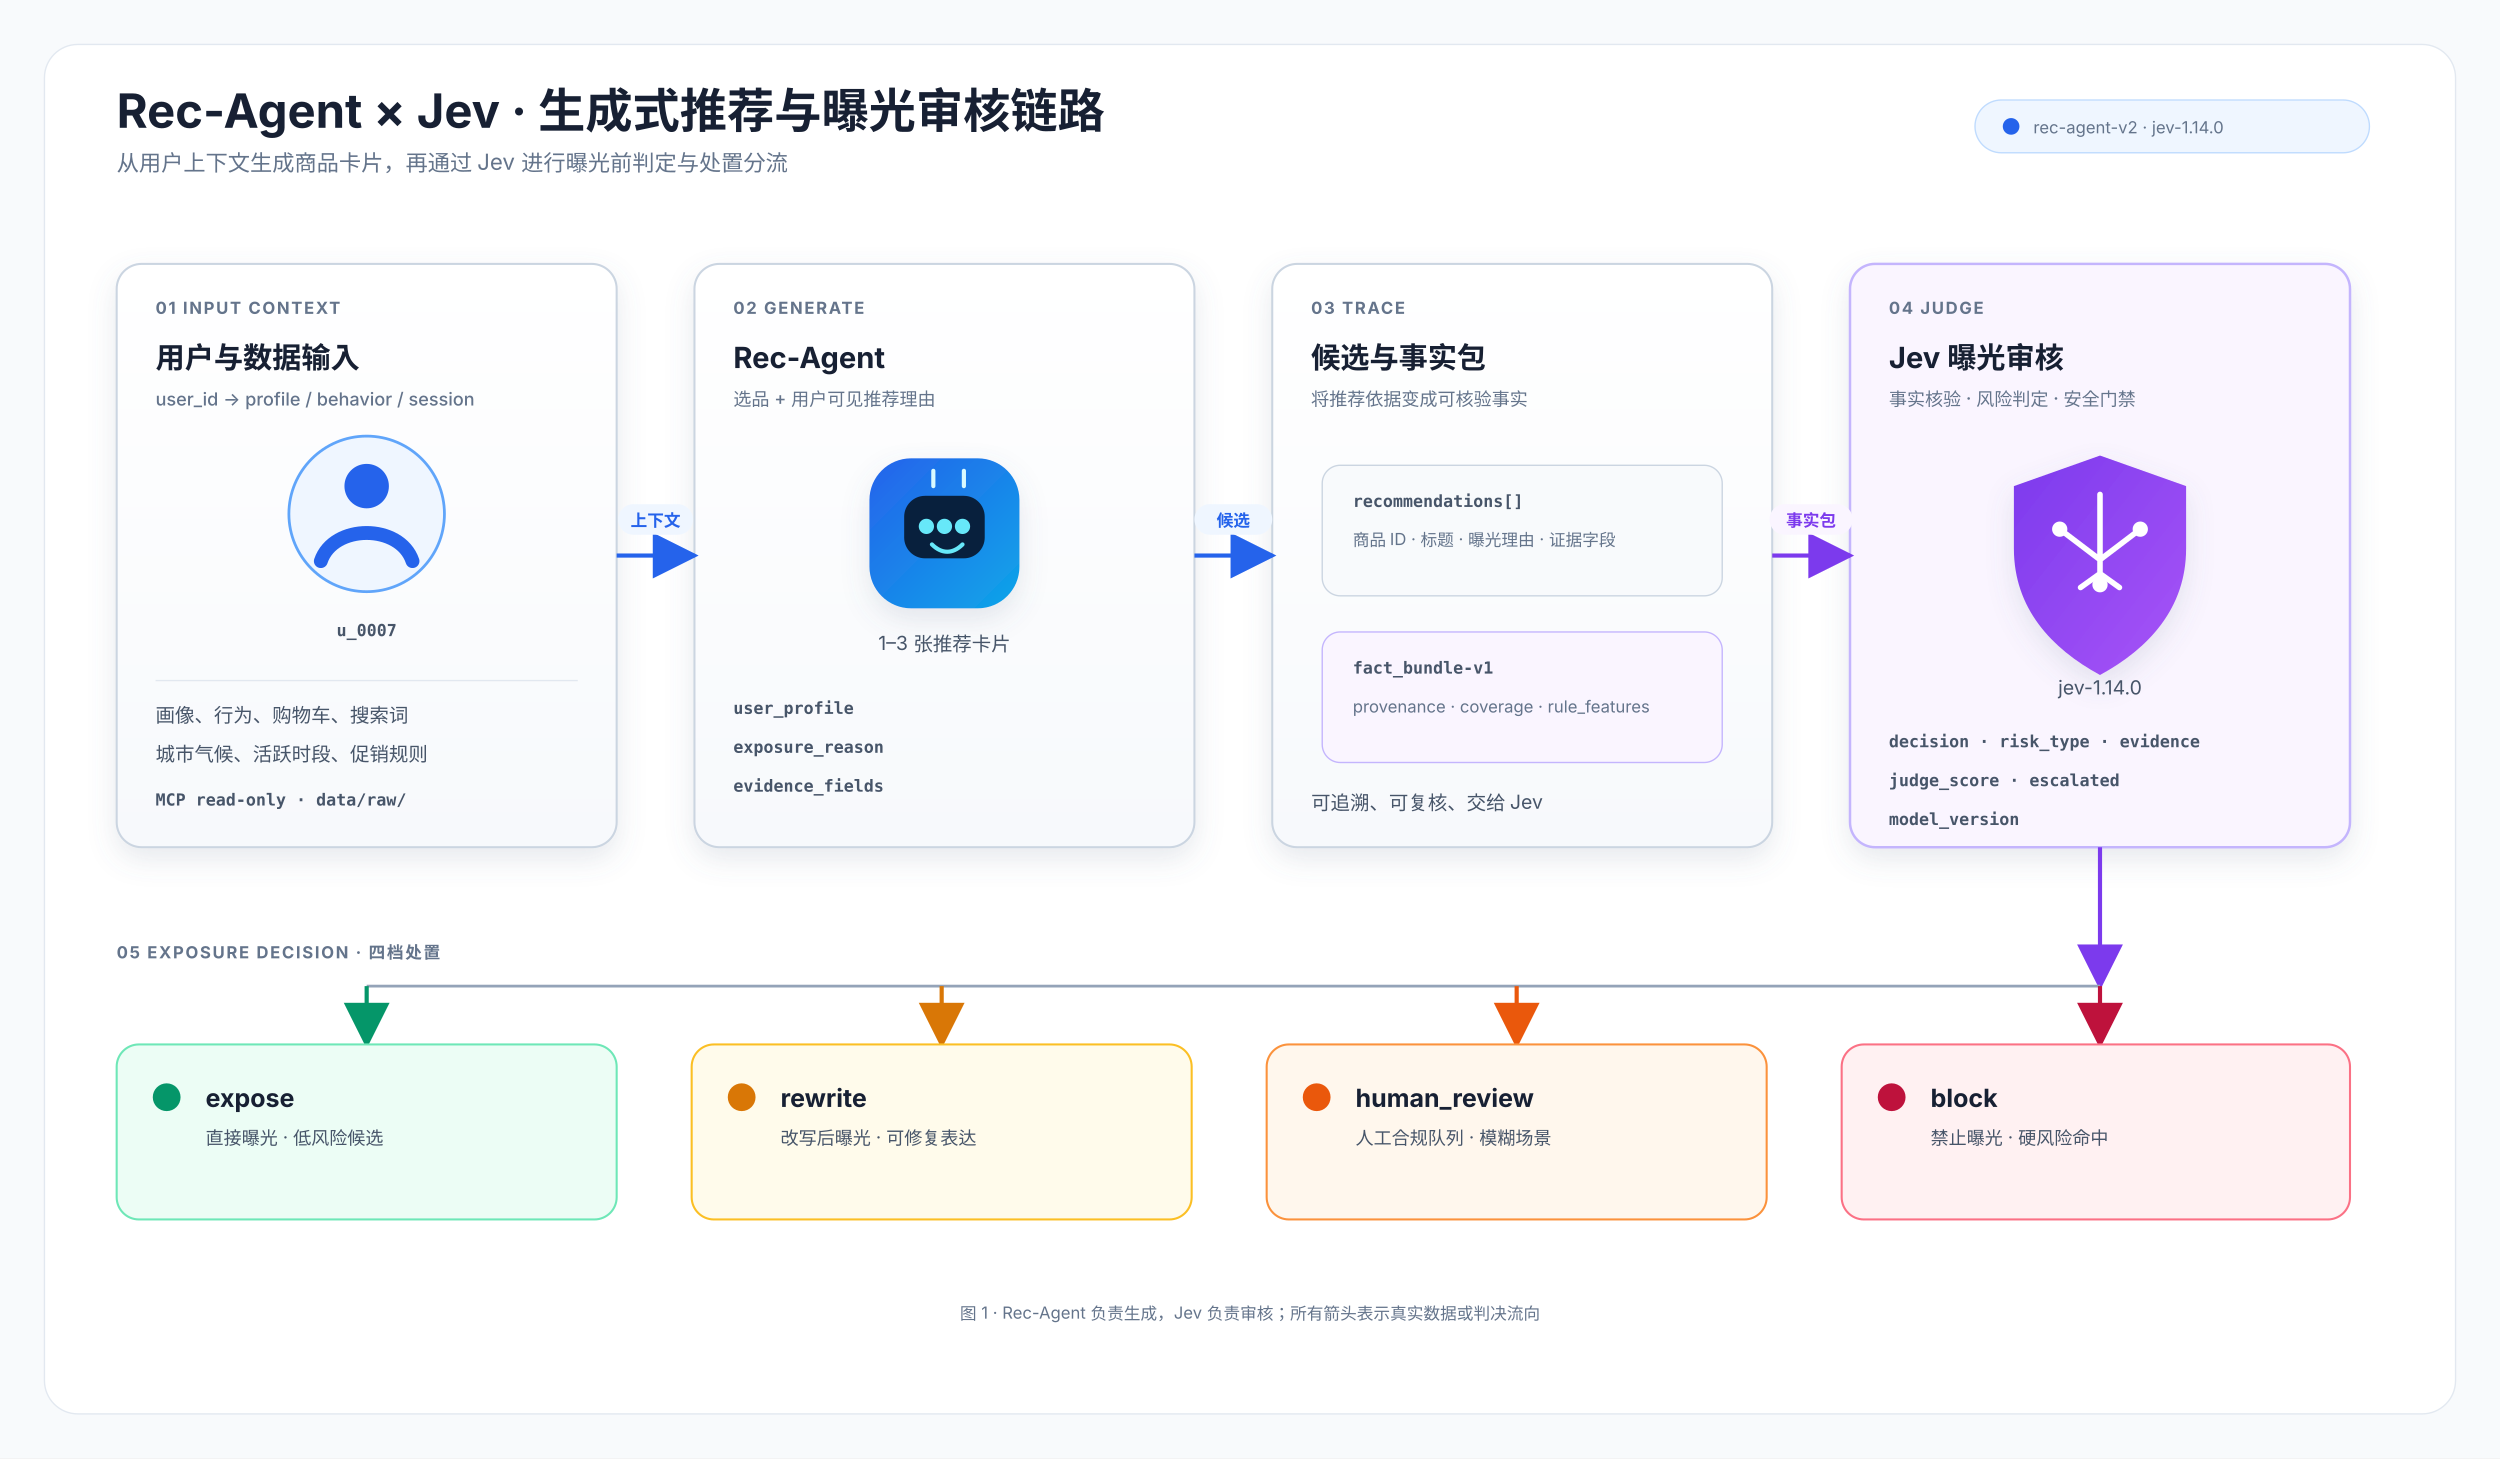
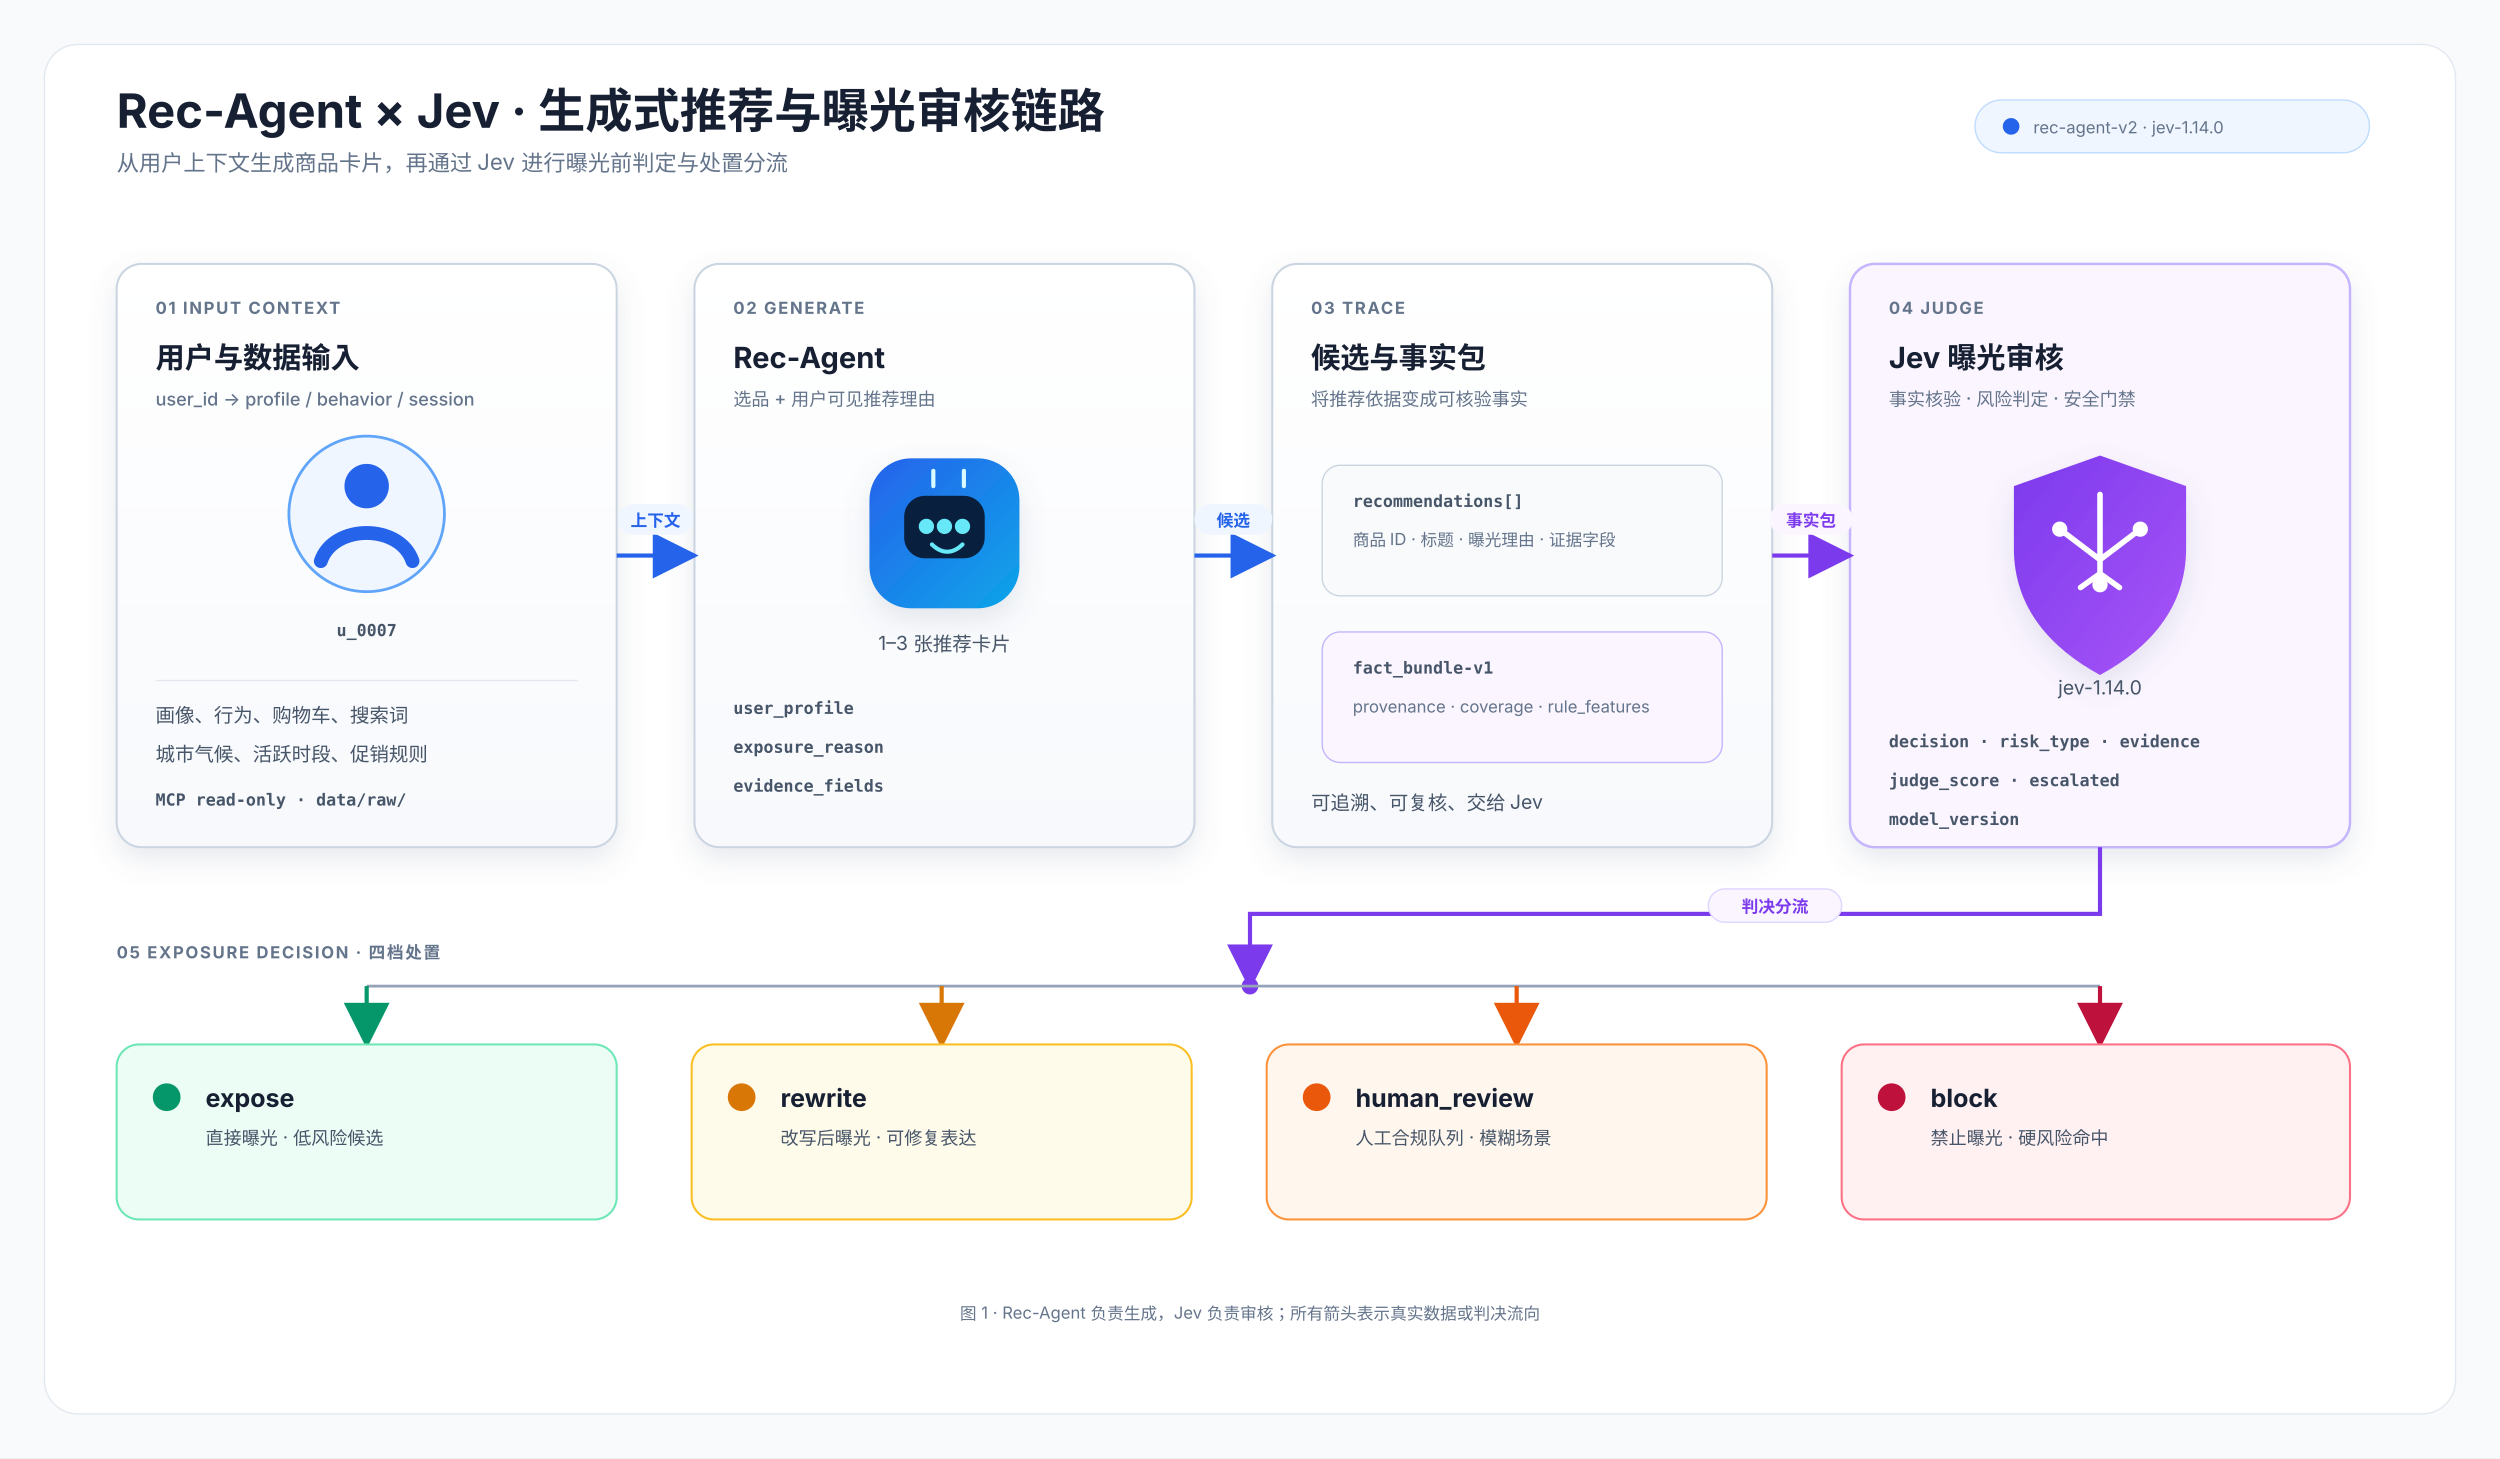
<svg xmlns="http://www.w3.org/2000/svg" width="1800" height="1050" viewBox="0 0 1800 1050" role="img" aria-labelledby="title desc">
  <defs>
    <linearGradient id="paper" x1="0" y1="0" x2="0" y2="1">
      <stop offset="0" stop-color="#ffffff" />
      <stop offset="1" stop-color="#f7f9fc" />
    </linearGradient>
    <linearGradient id="agentIcon" x1="0" y1="0" x2="1" y2="1">
      <stop offset="0" stop-color="#2563eb" />
      <stop offset="1" stop-color="#0ea5e9" />
    </linearGradient>
    <linearGradient id="jevIcon" x1="0" y1="0" x2="1" y2="1">
      <stop offset="0" stop-color="#7c3aed" />
      <stop offset="1" stop-color="#a855f7" />
    </linearGradient>
    <filter id="shadow" x="-20%" y="-20%" width="140%" height="150%">
      <feDropShadow dx="0" dy="8" stdDeviation="10" flood-color="#64748b" flood-opacity=".16" />
    </filter>
    <marker id="arrowMain" markerWidth="11" markerHeight="11" refX="10" refY="5.5" orient="auto">
      <path d="M0 0L11 5.5L0 11Z" fill="#2563eb" />
    </marker>
    <marker id="arrowJev" markerWidth="11" markerHeight="11" refX="10" refY="5.5" orient="auto">
      <path d="M0 0L11 5.5L0 11Z" fill="#7c3aed" />
    </marker>
    <marker id="arrowExpose" markerWidth="11" markerHeight="11" refX="10" refY="5.5" orient="auto">
      <path d="M0 0L11 5.5L0 11Z" fill="#059669" />
    </marker>
    <marker id="arrowRewrite" markerWidth="11" markerHeight="11" refX="10" refY="5.5" orient="auto">
      <path d="M0 0L11 5.5L0 11Z" fill="#d97706" />
    </marker>
    <marker id="arrowHuman" markerWidth="11" markerHeight="11" refX="10" refY="5.5" orient="auto">
      <path d="M0 0L11 5.5L0 11Z" fill="#ea580c" />
    </marker>
    <marker id="arrowBlock" markerWidth="11" markerHeight="11" refX="10" refY="5.5" orient="auto">
      <path d="M0 0L11 5.5L0 11Z" fill="#be123c" />
    </marker>
    <style>
-       .title{font:700 34px -apple-system,BlinkMacSystemFont,"Segoe UI",sans-serif;fill:#172033}
-       .subtitle{font:400 16px -apple-system,BlinkMacSystemFont,"Segoe UI",sans-serif;fill:#64748b}
-       .stage{font:700 12px -apple-system,BlinkMacSystemFont,"Segoe UI",sans-serif;letter-spacing:1.2px;fill:#64748b}
-       .cardTitle{font:700 21px -apple-system,BlinkMacSystemFont,"Segoe UI",sans-serif;fill:#172033}
-       .cardSub{font:500 13px -apple-system,BlinkMacSystemFont,"Segoe UI",sans-serif;fill:#64748b}
-       .body{font:400 14px -apple-system,BlinkMacSystemFont,"Segoe UI",sans-serif;fill:#475569}
-       .small{font:400 12px -apple-system,BlinkMacSystemFont,"Segoe UI",sans-serif;fill:#64748b}
+       .title{font:700 34px Inter,"Aptos","PingFang SC","Noto Sans SC",-apple-system,BlinkMacSystemFont,"Segoe UI",sans-serif;fill:#172033}
+       .subtitle{font:400 16px Inter,"Aptos","PingFang SC","Noto Sans SC",-apple-system,BlinkMacSystemFont,"Segoe UI",sans-serif;fill:#64748b}
+       .stage{font:700 12px Inter,"Aptos","PingFang SC","Noto Sans SC",-apple-system,BlinkMacSystemFont,"Segoe UI",sans-serif;letter-spacing:1.2px;fill:#64748b}
+       .cardTitle{font:700 21px Inter,"Aptos","PingFang SC","Noto Sans SC",-apple-system,BlinkMacSystemFont,"Segoe UI",sans-serif;fill:#172033}
+       .cardSub{font:500 13px Inter,"Aptos","PingFang SC","Noto Sans SC",-apple-system,BlinkMacSystemFont,"Segoe UI",sans-serif;fill:#64748b}
+       .body{font:400 14px Inter,"Aptos","PingFang SC","Noto Sans SC",-apple-system,BlinkMacSystemFont,"Segoe UI",sans-serif;fill:#475569}
+       .small{font:400 12px Inter,"Aptos","PingFang SC","Noto Sans SC",-apple-system,BlinkMacSystemFont,"Segoe UI",sans-serif;fill:#64748b}
      .mono{font:600 12px ui-monospace,SFMono-Regular,Menlo,monospace;fill:#475569}
      .node{fill:url(#paper);stroke:#cbd5e1;stroke-width:1.5}
-       .label{font:600 12px -apple-system,BlinkMacSystemFont,"Segoe UI",sans-serif;fill:#2563eb}
-       .outTitle{font:700 18px -apple-system,BlinkMacSystemFont,"Segoe UI",sans-serif;fill:#172033}
-       .outSub{font:400 13px -apple-system,BlinkMacSystemFont,"Segoe UI",sans-serif;fill:#475569}
+       .label{font:600 12px Inter,"Aptos","PingFang SC","Noto Sans SC",-apple-system,BlinkMacSystemFont,"Segoe UI",sans-serif;fill:#2563eb}
+       .outTitle{font:700 18px Inter,"Aptos","PingFang SC","Noto Sans SC",-apple-system,BlinkMacSystemFont,"Segoe UI",sans-serif;fill:#172033}
+       .outSub{font:400 13px Inter,"Aptos","PingFang SC","Noto Sans SC",-apple-system,BlinkMacSystemFont,"Segoe UI",sans-serif;fill:#475569}
    </style>
  </defs>
  <rect width="1800" height="1050" fill="#f8fafc" />
  <rect x="32" y="32" width="1736" height="986" rx="24" fill="#ffffff" stroke="#e2e8f0" />
  <text x="84" y="92" class="title">Rec-Agent × Jev · 生成式推荐与曝光审核链路</text>
  <text x="84" y="123" class="subtitle">从用户上下文生成商品卡片，再通过 Jev 进行曝光前判定与处置分流</text>
  <rect x="1422" y="72" width="284" height="38" rx="19" fill="#eff6ff" stroke="#bfdbfe" />
  <circle cx="1448" cy="91" r="6" fill="#2563eb" />
  <text x="1464" y="96" class="small">rec-agent-v2 · jev-1.14.0</text>
  <rect x="84" y="190" width="360" height="420" rx="18" class="node" filter="url(#shadow)" />
  <text x="112" y="226" class="stage">01  INPUT CONTEXT</text>
  <text x="112" y="265" class="cardTitle">用户与数据输入</text>
  <text x="112" y="292" class="cardSub">user_id → profile / behavior / session</text>
  <circle cx="264" cy="370" r="56" fill="#eff6ff" stroke="#60a5fa" stroke-width="2" />
  <circle cx="264" cy="350" r="16" fill="#2563eb" />
  <path d="M231 404c9-27 57-27 66 0" fill="none" stroke="#2563eb" stroke-width="10" stroke-linecap="round" />
  <text x="264" y="458" text-anchor="middle" class="mono">u_0007</text>
  <line x1="112" y1="490" x2="416" y2="490" stroke="#e2e8f0" />
  <text x="112" y="520" class="body">画像、行为、购物车、搜索词</text>
  <text x="112" y="548" class="body">城市气候、活跃时段、促销规则</text>
  <text x="112" y="580" class="mono">MCP read-only · data/raw/</text>
  <rect x="500" y="190" width="360" height="420" rx="18" class="node" filter="url(#shadow)" />
  <text x="528" y="226" class="stage">02  GENERATE</text>
  <text x="528" y="265" class="cardTitle">Rec-Agent</text>
  <text x="528" y="292" class="cardSub">选品 + 用户可见推荐理由</text>
  <rect x="626" y="330" width="108" height="108" rx="30" fill="url(#agentIcon)" filter="url(#shadow)" />
  <rect x="651" y="357" width="58" height="45" rx="15" fill="#08203d" />
  <circle cx="667" cy="379" r="5.5" fill="#67e8f9" />
  <circle cx="680" cy="379" r="5.5" fill="#67e8f9" />
  <circle cx="693" cy="379" r="5.5" fill="#67e8f9" />
  <path d="M671 392c7 7 15 7 22 0" fill="none" stroke="#67e8f9" stroke-width="3" stroke-linecap="round" />
  <path d="M672 350v-11m22 11v-11" stroke="#d9faff" stroke-width="3" stroke-linecap="round" />
  <text x="680" y="468" text-anchor="middle" class="body">1–3 张推荐卡片</text>
  <text x="528" y="514" class="mono">user_profile</text>
  <text x="528" y="542" class="mono">exposure_reason</text>
  <text x="528" y="570" class="mono">evidence_fields</text>
  <rect x="916" y="190" width="360" height="420" rx="18" class="node" filter="url(#shadow)" />
  <text x="944" y="226" class="stage">03  TRACE</text>
  <text x="944" y="265" class="cardTitle">候选与事实包</text>
  <text x="944" y="292" class="cardSub">将推荐依据变成可核验事实</text>
  <rect x="952" y="335" width="288" height="94" rx="13" fill="#f8fafc" stroke="#cbd5e1" />
  <text x="974" y="365" class="mono">recommendations[]</text>
  <text x="974" y="393" class="small">商品 ID · 标题 · 曝光理由 · 证据字段</text>
  <rect x="952" y="455" width="288" height="94" rx="13" fill="#faf5ff" stroke="#c4b5fd" />
  <text x="974" y="485" class="mono">fact_bundle-v1</text>
  <text x="974" y="513" class="small">provenance · coverage · rule_features</text>
  <text x="944" y="583" class="body">可追溯、可复核、交给 Jev</text>
  <rect x="1332" y="190" width="360" height="420" rx="18" fill="#faf5ff" stroke="#c4b5fd" stroke-width="1.8" filter="url(#shadow)" />
  <text x="1360" y="226" class="stage">04  JUDGE</text>
  <text x="1360" y="265" class="cardTitle">Jev 曝光审核</text>
  <text x="1360" y="292" class="cardSub">事实核验 · 风险判定 · 安全门禁</text>
  <path d="M1512 328l62 22v45c0 43-27 72-62 91-35-19-62-48-62-91v-45l62-22Z" fill="url(#jevIcon)" filter="url(#shadow)" />
  <path d="M1512 356v65m-29-40 29 22 29-22m-43 42 14-10 14 10" fill="none" stroke="#fff" stroke-width="4" stroke-linecap="round" stroke-linejoin="round" />
  <circle cx="1483" cy="381" r="5.5" fill="#fff" />
  <circle cx="1541" cy="381" r="5.5" fill="#fff" />
  <circle cx="1512" cy="421" r="5.5" fill="#fff" />
  <text x="1512" y="500" text-anchor="middle" class="body">jev-1.14.0</text>
  <text x="1360" y="538" class="mono">decision · risk_type · evidence</text>
  <text x="1360" y="566" class="mono">judge_score · escalated</text>
  <text x="1360" y="594" class="mono">model_version</text>
  <path d="M444 400H500" fill="none" stroke="#2563eb" stroke-width="3" marker-end="url(#arrowMain)" />
  <rect x="445" y="363" width="54" height="22" rx="11" fill="#eff6ff" />
  <text x="472" y="379" text-anchor="middle" class="label">上下文</text>
  <path d="M860 400H916" fill="none" stroke="#2563eb" stroke-width="3" marker-end="url(#arrowMain)" />
  <rect x="860" y="363" width="56" height="22" rx="11" fill="#eff6ff" />
  <text x="888" y="379" text-anchor="middle" class="label">候选</text>
  <path d="M1276 400H1332" fill="none" stroke="#7c3aed" stroke-width="3" marker-end="url(#arrowJev)" />
  <rect x="1274" y="363" width="60" height="22" rx="11" fill="#faf5ff" />
-   <text x="1304" y="379" text-anchor="middle" style="font:600 12px -apple-system,BlinkMacSystemFont,'Segoe UI',sans-serif;fill:#7c3aed">事实包</text>
+   <text x="1304" y="379" text-anchor="middle" style="font:600 12px Inter,'Aptos','PingFang SC','Noto Sans SC',-apple-system,BlinkMacSystemFont,'Segoe UI',sans-serif;fill:#7c3aed">事实包</text>
  <text x="84" y="690" class="stage">05  EXPOSURE DECISION · 四档处置</text>
-   <path d="M1512 610V710" fill="none" stroke="#7c3aed" stroke-width="3" marker-end="url(#arrowJev)" />
+   <path d="M1512 610V658H900V710" fill="none" stroke="#7c3aed" stroke-width="3" marker-end="url(#arrowJev)" />
+   <circle cx="900" cy="710" r="6" fill="#7c3aed" />
+   <rect x="1230" y="640" width="96" height="24" rx="12" fill="#faf5ff" stroke="#ddd6fe" />
+   <text x="1278" y="657" text-anchor="middle" style="font:600 12px Inter,'Aptos','PingFang SC','Noto Sans SC',-apple-system,BlinkMacSystemFont,'Segoe UI',sans-serif;fill:#7c3aed">判决分流</text>
  <path d="M264 710H1512" fill="none" stroke="#94a3b8" stroke-width="2" />
  <path d="M264 710V752" fill="none" stroke="#059669" stroke-width="3" marker-end="url(#arrowExpose)" />
  <path d="M678 710V752" fill="none" stroke="#d97706" stroke-width="3" marker-end="url(#arrowRewrite)" />
  <path d="M1092 710V752" fill="none" stroke="#ea580c" stroke-width="3" marker-end="url(#arrowHuman)" />
  <path d="M1512 710V752" fill="none" stroke="#be123c" stroke-width="3" marker-end="url(#arrowBlock)" />
  <rect x="84" y="752" width="360" height="126" rx="16" fill="#ecfdf5" stroke="#6ee7b7" stroke-width="1.5" />
  <circle cx="120" cy="790" r="10" fill="#059669" />
  <text x="148" y="797" class="outTitle">expose</text>
  <text x="148" y="824" class="outSub">直接曝光 · 低风险候选</text>
  <rect x="498" y="752" width="360" height="126" rx="16" fill="#fffbeb" stroke="#fbbf24" stroke-width="1.5" />
  <circle cx="534" cy="790" r="10" fill="#d97706" />
  <text x="562" y="797" class="outTitle">rewrite</text>
  <text x="562" y="824" class="outSub">改写后曝光 · 可修复表达</text>
  <rect x="912" y="752" width="360" height="126" rx="16" fill="#fff7ed" stroke="#fb923c" stroke-width="1.5" />
  <circle cx="948" cy="790" r="10" fill="#ea580c" />
  <text x="976" y="797" class="outTitle">human_review</text>
  <text x="976" y="824" class="outSub">人工合规队列 · 模糊场景</text>
  <rect x="1326" y="752" width="366" height="126" rx="16" fill="#fff1f2" stroke="#fb7185" stroke-width="1.5" />
  <circle cx="1362" cy="790" r="10" fill="#be123c" />
  <text x="1390" y="797" class="outTitle">block</text>
  <text x="1390" y="824" class="outSub">禁止曝光 · 硬风险命中</text>
  <text x="900" y="950" text-anchor="middle" class="small">图 1 · Rec-Agent 负责生成，Jev 负责审核；所有箭头表示真实数据或判决流向</text>
</svg>
